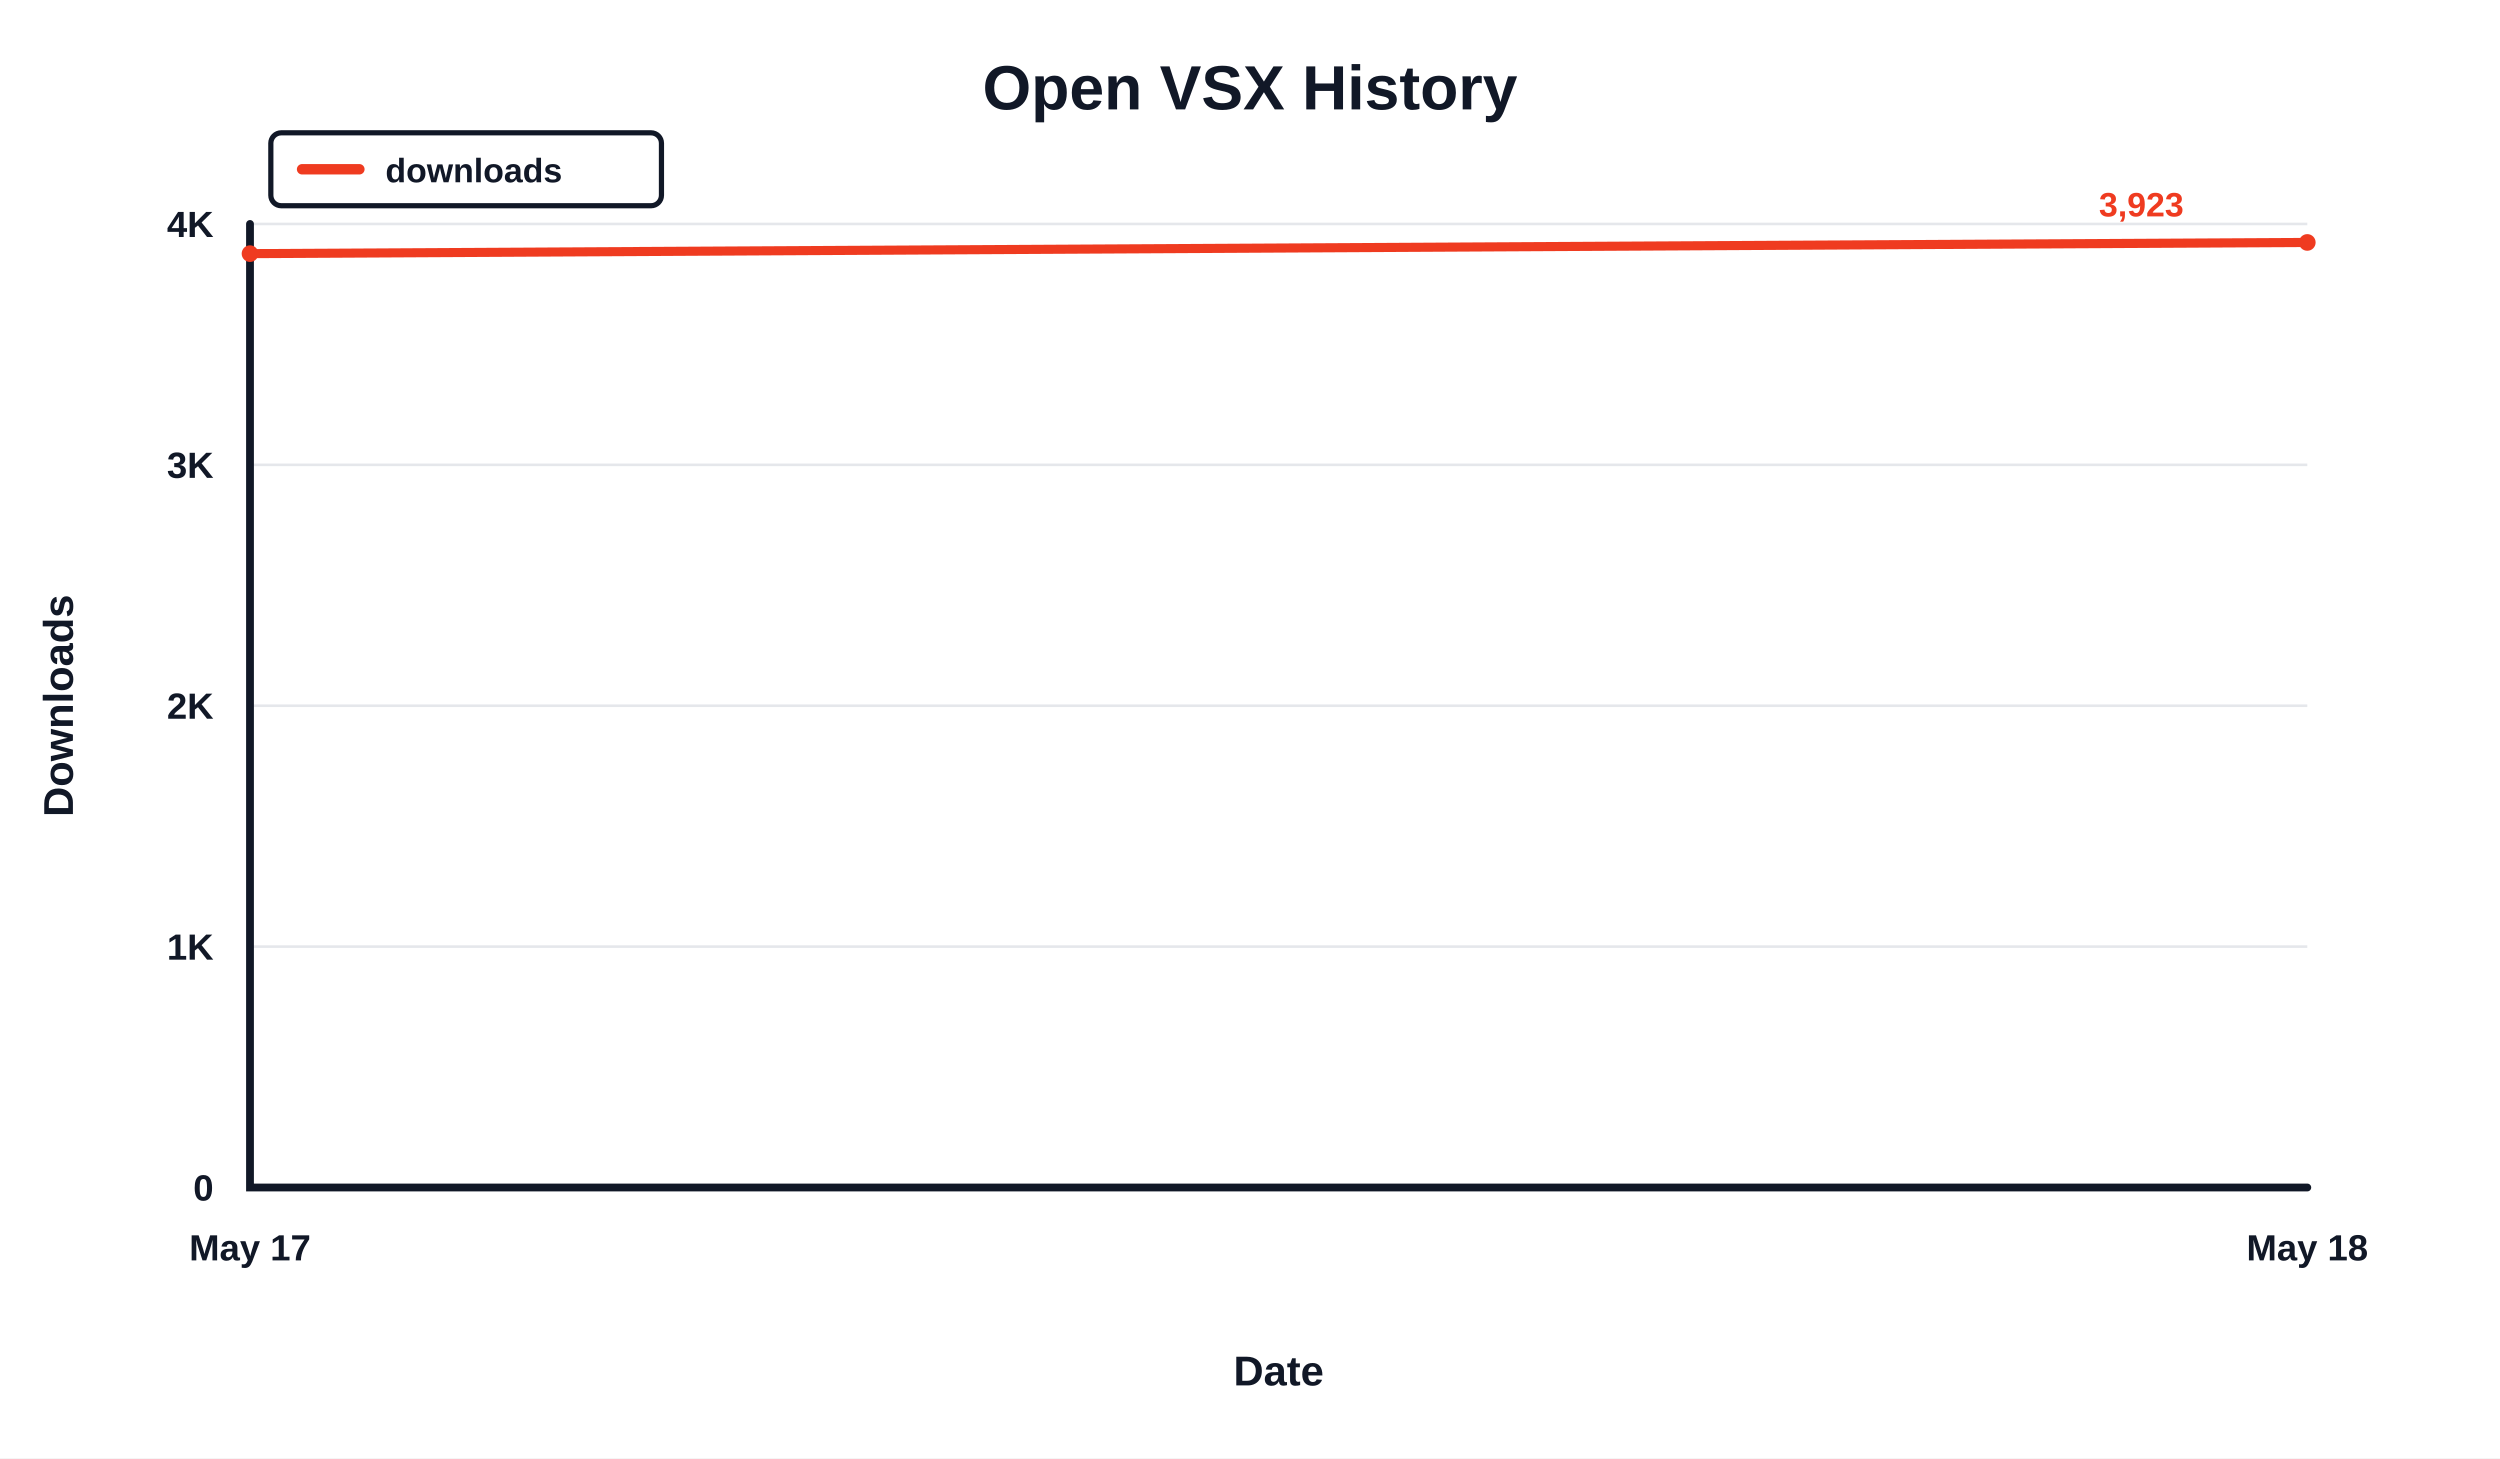
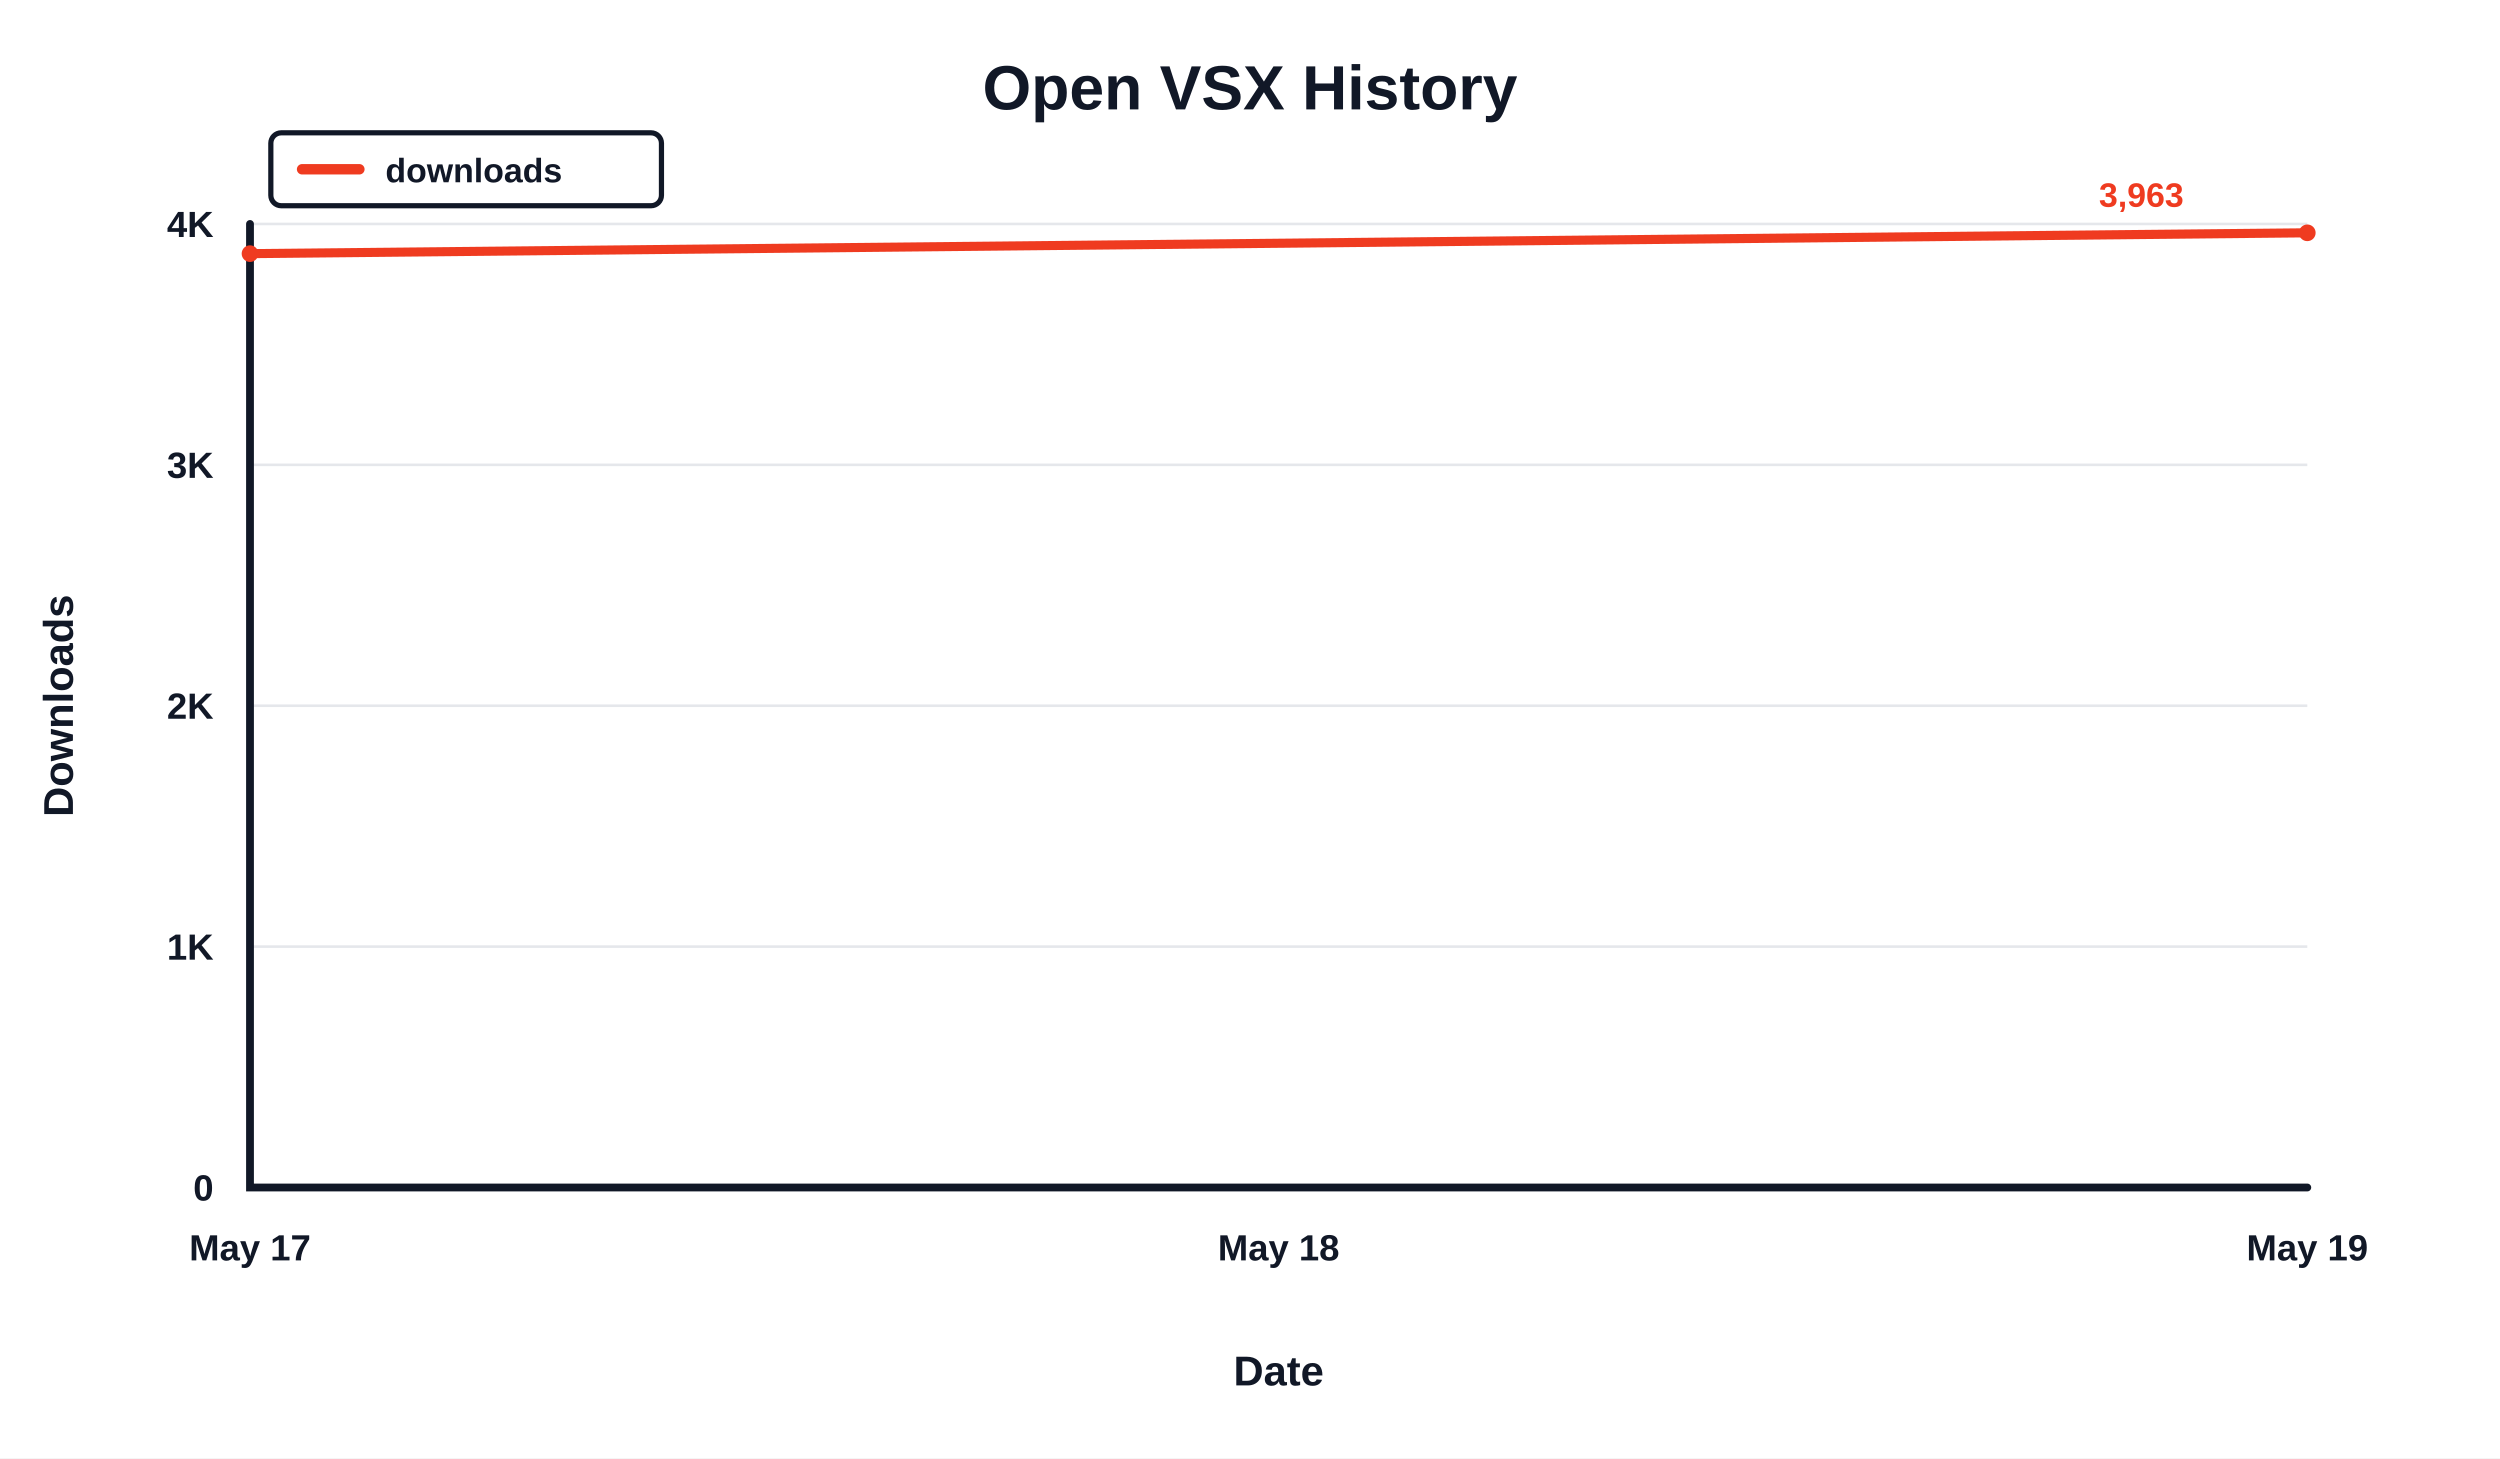
<svg xmlns="http://www.w3.org/2000/svg" width="960" height="560" viewBox="0 0 960 560" role="img" aria-label="winterdrive.quick-prompt Open VSX History line chart">
  <rect width="960" height="560" fill="#ffffff" />
  <text x="480" y="42" text-anchor="middle" font-family="Segoe UI, Arial, sans-serif" font-size="24" font-weight="700" fill="#111827">Open VSX History</text>
  <g transform="translate(104,64)">
    <rect x="0" y="-13" width="150" height="28" rx="4" fill="#ffffff" stroke="#111827" stroke-width="2" />
    <line x1="12" y1="1" x2="34" y2="1" stroke="#ef3b20" stroke-width="4" stroke-linecap="round" />
    <text x="44" y="6" font-family="Segoe UI, Arial, sans-serif" font-size="13" font-weight="600" fill="#111827">downloads</text>
  </g>
  <line x1="96" y1="456.0" x2="886" y2="456.0" stroke="#e5e7eb" stroke-width="1" />
  <text x="82" y="461.0" text-anchor="end" font-family="Segoe UI, Arial, sans-serif" font-size="14" font-weight="600" fill="#111827">0</text>
  <line x1="96" y1="363.5" x2="886" y2="363.5" stroke="#e5e7eb" stroke-width="1" />
  <text x="82" y="368.5" text-anchor="end" font-family="Segoe UI, Arial, sans-serif" font-size="14" font-weight="600" fill="#111827">1K</text>
  <line x1="96" y1="271.0" x2="886" y2="271.0" stroke="#e5e7eb" stroke-width="1" />
  <text x="82" y="276.0" text-anchor="end" font-family="Segoe UI, Arial, sans-serif" font-size="14" font-weight="600" fill="#111827">2K</text>
  <line x1="96" y1="178.5" x2="886" y2="178.5" stroke="#e5e7eb" stroke-width="1" />
  <text x="82" y="183.5" text-anchor="end" font-family="Segoe UI, Arial, sans-serif" font-size="14" font-weight="600" fill="#111827">3K</text>
  <line x1="96" y1="86.0" x2="886" y2="86.0" stroke="#e5e7eb" stroke-width="1" />
  <text x="82" y="91.0" text-anchor="end" font-family="Segoe UI, Arial, sans-serif" font-size="14" font-weight="600" fill="#111827">4K</text>
  <path d="M96,86 L96,456 L886,456" fill="none" stroke="#111827" stroke-width="3" stroke-linecap="round" />
-   <path d="M96.0,97.4 L886.0,93.1" fill="none" stroke="#ef3b20" stroke-width="3.5" stroke-linecap="round" stroke-linejoin="round" />
+   <path d="M96.0,97.4 L886.0,89.4" fill="none" stroke="#ef3b20" stroke-width="3.5" stroke-linecap="round" stroke-linejoin="round" />
  <circle cx="96.0" cy="97.4" r="3.2" fill="#ef3b20" />
-   <circle cx="886.0" cy="93.1" r="3.2" fill="#ef3b20" />
-   <text x="806.0" y="83.1" font-family="Segoe UI, Arial, sans-serif" font-size="13" font-weight="700" fill="#ef3b20">3,923</text>
+   <circle cx="886.0" cy="89.4" r="3.2" fill="#ef3b20" />
+   <text x="806.0" y="79.4" font-family="Segoe UI, Arial, sans-serif" font-size="13" font-weight="700" fill="#ef3b20">3,963</text>
  <text x="96.0" y="484" text-anchor="middle" font-family="Segoe UI, Arial, sans-serif" font-size="14" font-weight="600" fill="#111827">May 17</text>
-   <text x="886.0" y="484" text-anchor="middle" font-family="Segoe UI, Arial, sans-serif" font-size="14" font-weight="600" fill="#111827">May 18</text>
+   <text x="491.0" y="484" text-anchor="middle" font-family="Segoe UI, Arial, sans-serif" font-size="14" font-weight="600" fill="#111827">May 18</text>
+   <text x="886.0" y="484" text-anchor="middle" font-family="Segoe UI, Arial, sans-serif" font-size="14" font-weight="600" fill="#111827">May 19</text>
  <text x="491" y="532" text-anchor="middle" font-family="Segoe UI, Arial, sans-serif" font-size="16" font-weight="600" fill="#111827">Date</text>
  <text transform="translate(28 271) rotate(-90)" text-anchor="middle" font-family="Segoe UI, Arial, sans-serif" font-size="16" font-weight="600" fill="#111827">Downloads</text>
</svg>
